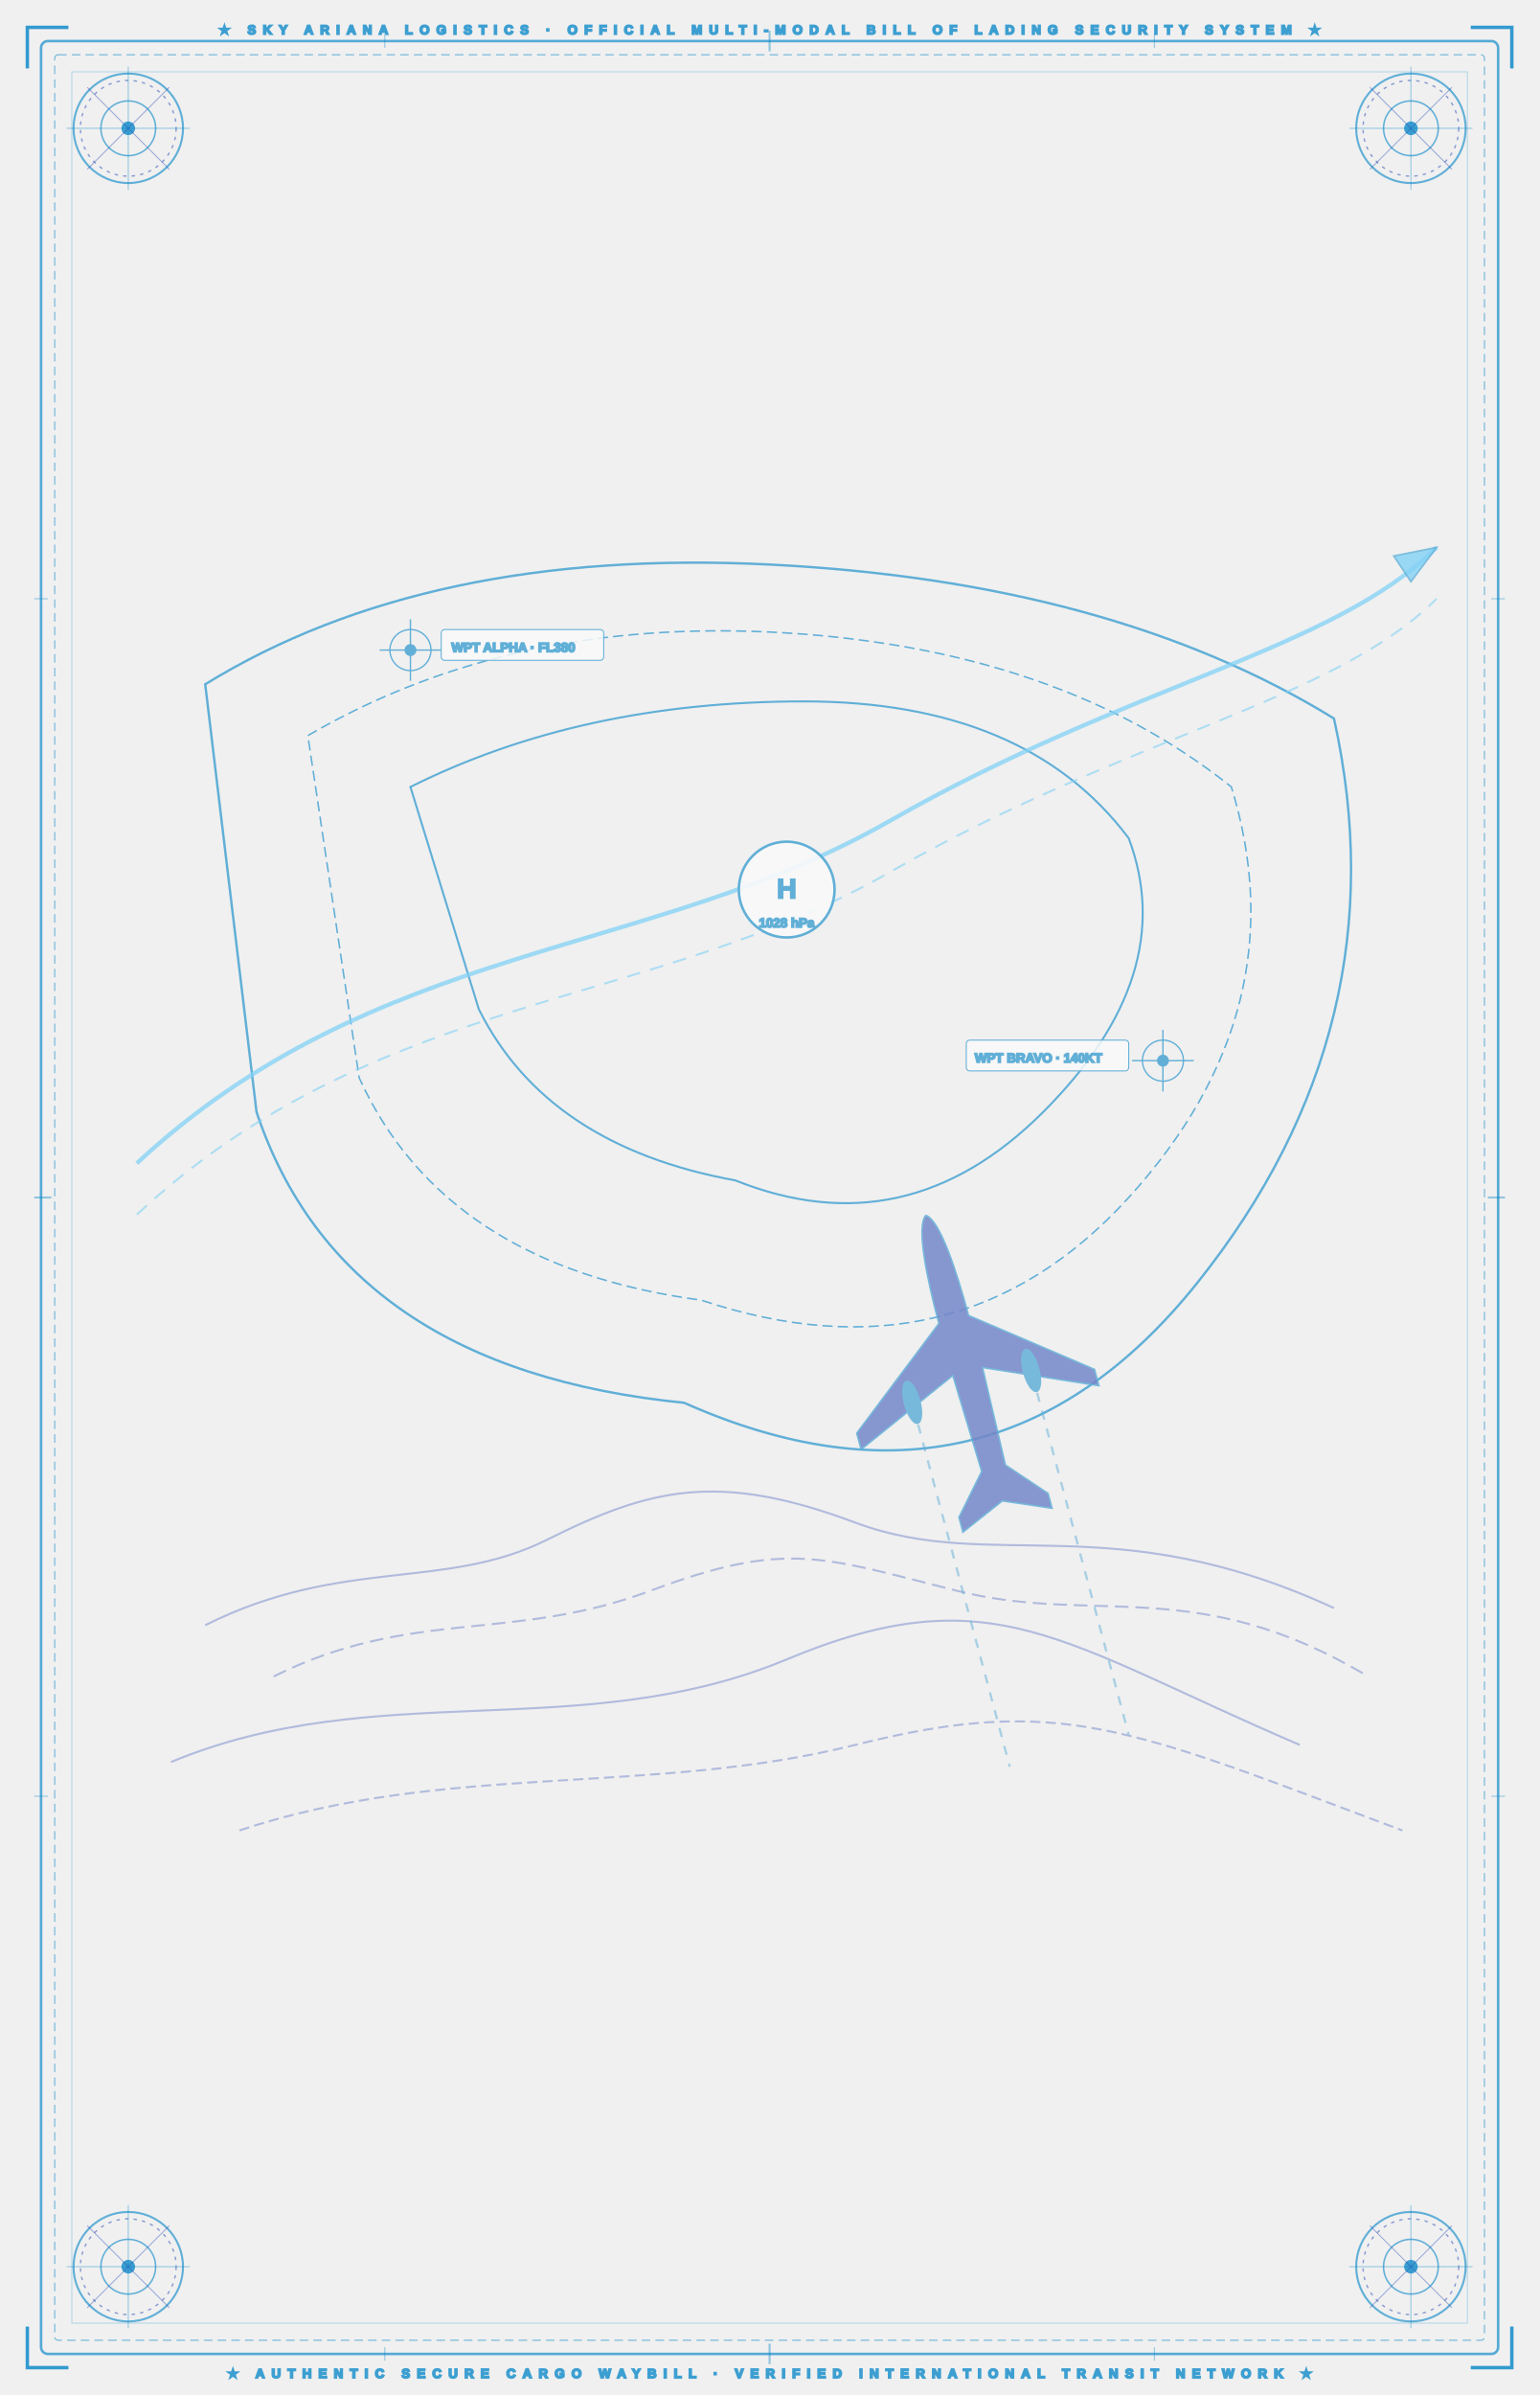
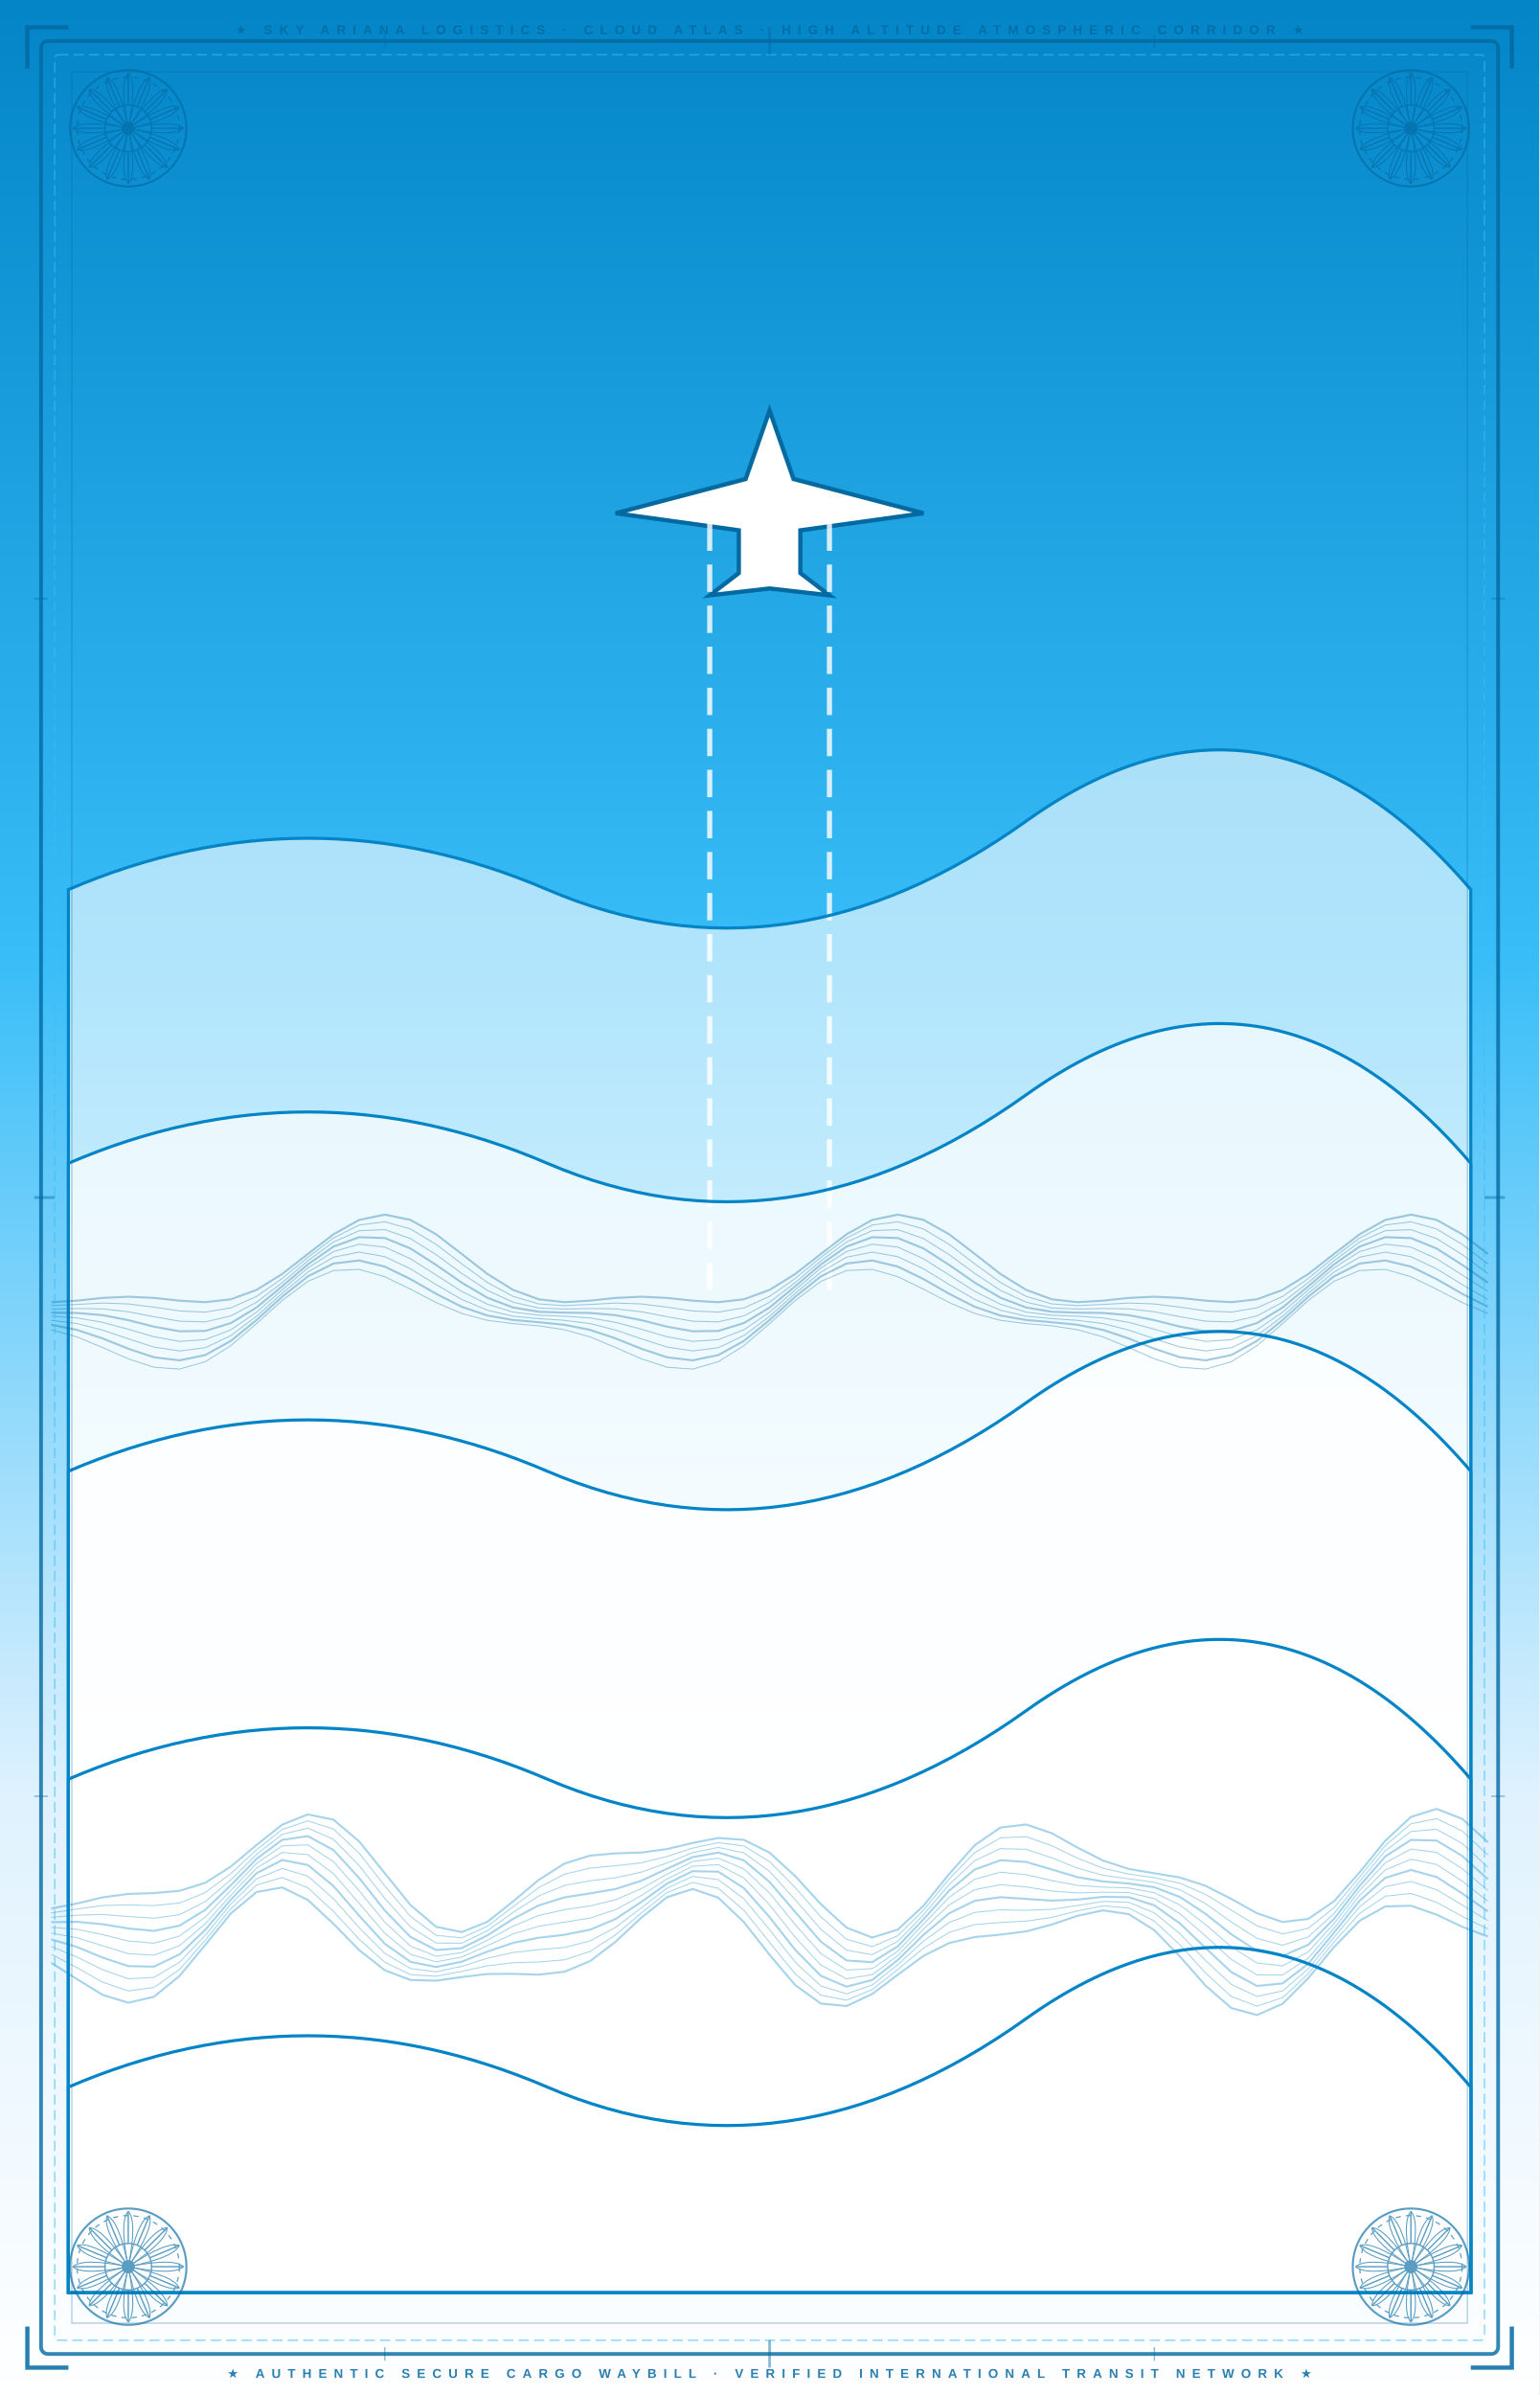
<svg xmlns="http://www.w3.org/2000/svg" viewBox="0 0 900 1400" width="100%" height="100%">
  <defs>
    <filter id="soft-glow" x="-20%" y="-20%" width="140%" height="140%">
-       <feGaussianBlur stdDeviation="1.5" result="blur" />
+       <feGaussianBlur stdDeviation="2" result="blur" />
      <feComposite in="SourceGraphic" in2="blur" operator="over" />
    </filter>
-     <linearGradient id="primary-grad" x1="0%" y1="0%" x2="100%" y2="100%">
-       <stop offset="0%" stop-color="#0284c7" stop-opacity="0.85" />
-       <stop offset="100%" stop-color="#1e40af" stop-opacity="0.5" />
-     </linearGradient>
-     <linearGradient id="fade-down" x1="0%" y1="0%" x2="0%" y2="100%">
-       <stop offset="0%" stop-color="#0284c7" stop-opacity="0.7" />
-       <stop offset="100%" stop-color="#1e40af" stop-opacity="0.1" />
+     <linearGradient id="ca-sky" x1="0%" y1="0%" x2="0%" y2="100%">
+       <stop offset="0%" stop-color="#0284c7" />
+       <stop offset="40%" stop-color="#38bdf8" />
+       <stop offset="75%" stop-color="#e0f2fe" />
+       <stop offset="100%" stop-color="#ffffff" />
    </linearGradient>
  </defs>
-   <g fill="none" stroke="#0284c7">
-     <rect x="24" y="24" width="852" height="1352" rx="4" stroke-width="1.5" opacity="0.65" />
-     <rect x="32" y="32" width="836" height="1336" rx="2" stroke-width="0.7" stroke-dasharray="5 3" opacity="0.5" />
-     <rect x="42" y="42" width="816" height="1316" stroke-width="0.5" opacity="0.3" />
-     <path d="M16,40 L16,16 L40,16" stroke-width="2" opacity="0.8" />
-     <path d="M884,40 L884,16 L860,16" stroke-width="2" opacity="0.8" />
-     <path d="M16,1360 L16,1384 L40,1384" stroke-width="2" opacity="0.8" />
-     <path d="M884,1360 L884,1384 L860,1384" stroke-width="2" opacity="0.8" />
-     <text x="450" y="20" font-family="Arial, sans-serif" font-size="7.5" font-weight="bold" letter-spacing="4" text-anchor="middle" fill="#0284c7" opacity="0.75">★ SKY ARIANA LOGISTICS · OFFICIAL MULTI-MODAL BILL OF LADING SECURITY SYSTEM ★</text>
-     <text x="450" y="1390" font-family="Arial, sans-serif" font-size="7.5" font-weight="bold" letter-spacing="4" text-anchor="middle" fill="#0284c7" opacity="0.75">★ AUTHENTIC SECURE CARGO WAYBILL · VERIFIED INTERNATIONAL TRANSIT NETWORK ★</text>
-     <g opacity="0.4" stroke-width="0.6">
+   <rect width="900" height="1400" fill="url(#ca-sky)" />
+   <g transform="translate(450, 280)">
+     <polygon points="0,-40 14,0 90,20 18,30 18,55 35,68 0,64 -35,68 -18,55 -18,30 -90,20 -14,0" fill="#ffffff" stroke="#0369a1" stroke-width="2.5" />
+     <line x1="-35" y1="26" x2="-35" y2="480" stroke="#ffffff" stroke-width="3" stroke-dasharray="16 8" opacity="0.8" />
+     <line x1="35" y1="26" x2="35" y2="480" stroke="#ffffff" stroke-width="3" stroke-dasharray="16 8" opacity="0.8" />
+   </g>
+   <g fill="#ffffff" fill-opacity="0.6" stroke="#0284c7" stroke-width="1.8">
+     <path d="M 40,520 Q 180,460 320,520 T 600,480 T 860,520 L 860,1340 L 40,1340 Z" />
+   </g>
+   <g fill="#ffffff" fill-opacity="0.68" stroke="#0284c7" stroke-width="1.8">
+     <path d="M 40,680 Q 180,620 320,680 T 600,640 T 860,680 L 860,1340 L 40,1340 Z" />
+   </g>
+   <g fill="#ffffff" fill-opacity="0.76" stroke="#0284c7" stroke-width="1.8">
+     <path d="M 40,860 Q 180,800 320,860 T 600,820 T 860,860 L 860,1340 L 40,1340 Z" />
+   </g>
+   <g fill="#ffffff" fill-opacity="0.84" stroke="#0284c7" stroke-width="1.8">
+     <path d="M 40,1040 Q 180,980 320,1040 T 600,1000 T 860,1040 L 860,1340 L 40,1340 Z" />
+   </g>
+   <g fill="#ffffff" fill-opacity="0.92" stroke="#0284c7" stroke-width="1.8">
+     <path d="M 40,1220 Q 180,1160 320,1220 T 600,1180 T 860,1220 L 860,1340 L 40,1340 Z" />
+   </g>
+   <g fill="none" stroke="#0369a1" opacity="0.35">
+     <path d="M 30,761.2 L 45,760.3 L 60,758.7 L 75,758 L 90,758.7 L 105,760.3 L 120,761.2 L 135,759.5 L 150,754 L 165,744.7 L 180,733 L 195,721.5 L 210,713.1 L 225,710 L 240,713.1 L 255,721.5 L 270,733 L 285,744.7 L 300,754 L 315,759.5 L 330,761.2 L 345,760.3 L 360,758.7 L 375,758 L 390,758.7 L 405,760.3 L 420,761.2 L 435,759.5 L 450,754 L 465,744.7 L 480,733 L 495,721.5 L 510,713.1 L 525,710 L 540,713.1 L 555,721.5 L 570,733 L 585,744.7 L 600,754 L 615,759.5 L 630,761.2 L 645,760.3 L 660,758.7 L 675,758 L 690,758.7 L 705,760.3 L 720,761.2 L 735,759.5 L 750,754 L 765,744.7 L 780,733 L 795,721.5 L 810,713.1 L 825,710 L 840,713.1 L 855,721.5 L 870,733" stroke-width="1.2" />
+     <path d="M 30,763.2 L 45,762.5 L 60,761.7 L 75,762.2 L 90,764.1 L 105,766.3 L 120,767 L 135,764.5 L 150,757.8 L 165,747.3 L 180,735 L 195,723.7 L 210,716.1 L 225,714.2 L 240,718.4 L 255,727.4 L 270,738.8 L 285,749.7 L 300,757.8 L 315,762.2 L 330,763.2 L 345,762.5 L 360,761.7 L 375,762.2 L 390,764.1 L 405,766.3 L 420,767 L 435,764.5 L 450,757.8 L 465,747.3 L 480,735 L 495,723.7 L 510,716.1 L 525,714.2 L 540,718.4 L 555,727.4 L 570,738.8 L 585,749.7 L 600,757.8 L 615,762.2 L 630,763.2 L 645,762.5 L 660,761.7 L 675,762.2 L 690,764.1 L 705,766.3 L 720,767 L 735,764.5 L 750,757.8 L 765,747.3 L 780,735 L 795,723.7 L 810,716.1 L 825,714.2 L 840,718.4 L 855,727.4 L 870,738.8" stroke-width="0.6" />
+     <path d="M 30,765.2 L 45,764.9 L 60,765.1 L 75,766.8 L 90,769.7 L 105,772.3 L 120,772.7 L 135,769.2 L 150,761.2 L 165,749.7 L 180,737 L 195,726 L 210,719.4 L 225,718.8 L 240,724 L 255,733.4 L 270,744.4 L 285,754.3 L 300,761.2 L 315,764.6 L 330,765.2 L 345,764.9 L 360,765.1 L 375,766.8 L 390,769.7 L 405,772.3 L 420,772.7 L 435,769.2 L 450,761.2 L 465,749.7 L 480,737 L 495,726 L 510,719.4 L 525,718.8 L 540,724 L 555,733.4 L 570,744.4 L 585,754.3 L 600,761.2 L 615,764.6 L 630,765.2 L 645,764.9 L 660,765.1 L 675,766.8 L 690,769.7 L 705,772.3 L 720,772.7 L 735,769.2 L 750,761.2 L 765,749.7 L 780,737 L 795,726 L 810,719.4 L 825,718.8 L 840,724 L 855,733.4 L 870,744.4" stroke-width="0.6" />
+     <path d="M 30,767.3 L 45,767.5 L 60,768.8 L 75,771.7 L 90,775.5 L 105,778.2 L 120,778 L 135,773.4 L 150,764.3 L 165,751.9 L 180,739.1 L 195,728.7 L 210,723.2 L 225,723.7 L 240,729.8 L 255,739.4 L 270,749.8 L 285,758.6 L 300,764.3 L 315,766.8 L 330,767.3 L 345,767.5 L 360,768.8 L 375,771.7 L 390,775.5 L 405,778.2 L 420,778 L 435,773.4 L 450,764.3 L 465,751.9 L 480,739.1 L 495,728.7 L 510,723.2 L 525,723.7 L 540,729.8 L 555,739.4 L 570,749.8 L 585,758.6 L 600,764.3 L 615,766.8 L 630,767.3 L 645,767.5 L 660,768.8 L 675,771.7 L 690,775.5 L 705,778.2 L 720,778 L 735,773.4 L 750,764.3 L 765,751.9 L 780,739.1 L 795,728.7 L 810,723.2 L 825,723.7 L 840,729.8 L 855,739.4 L 870,749.8" stroke-width="1.2" />
+     <path d="M 30,769.4 L 45,770.4 L 60,773 L 75,777 L 90,781.4 L 105,784.1 L 120,783.1 L 135,777.3 L 150,767 L 165,754 L 180,741.2 L 195,731.6 L 210,727.3 L 225,729 L 240,735.8 L 255,745.3 L 270,754.9 L 285,762.4 L 300,767 L 315,768.8 L 330,769.4 L 345,770.4 L 360,773 L 375,777 L 390,781.4 L 405,784.1 L 420,783.1 L 435,777.3 L 450,767 L 465,754 L 480,741.2 L 495,731.6 L 510,727.3 L 525,729 L 540,735.8 L 555,745.3 L 570,754.9 L 585,762.4 L 600,767 L 615,768.8 L 630,769.4 L 645,770.4 L 660,773 L 675,777 L 690,781.4 L 705,784.1 L 720,783.1 L 735,777.3 L 750,767 L 765,754 L 780,741.2 L 795,731.6 L 810,727.3 L 825,729 L 840,735.8 L 855,745.3 L 870,754.9" stroke-width="0.6" />
+     <path d="M 30,771.8 L 45,773.7 L 60,777.5 L 75,782.6 L 90,787.4 L 105,789.7 L 120,787.8 L 135,780.7 L 150,769.4 L 165,756 L 180,743.6 L 195,734.9 L 210,731.9 L 225,734.6 L 240,741.7 L 255,750.9 L 270,759.6 L 285,765.9 L 300,769.4 L 315,770.8 L 330,771.8 L 345,773.7 L 360,777.5 L 375,782.6 L 390,787.4 L 405,789.7 L 420,787.8 L 435,780.7 L 450,769.4 L 465,756 L 480,743.6 L 495,734.9 L 510,731.9 L 525,734.6 L 540,741.7 L 555,750.9 L 570,759.6 L 585,765.9 L 600,769.4 L 615,770.8 L 630,771.8 L 645,773.7 L 660,777.5 L 675,782.6 L 690,787.4 L 705,789.7 L 720,787.8 L 735,780.7 L 750,769.4 L 765,756 L 780,743.6 L 795,734.9 L 810,731.9 L 825,734.6 L 840,741.7 L 855,750.9 L 870,759.6" stroke-width="0.6" />
+     <path d="M 30,774.4 L 45,777.4 L 60,782.4 L 75,788.4 L 90,793.4 L 105,795.2 L 120,792.1 L 135,783.8 L 150,771.6 L 165,758 L 180,746.1 L 195,738.6 L 210,736.8 L 225,740.4 L 240,747.7 L 255,756.3 L 270,763.9 L 285,769 L 300,771.6 L 315,772.9 L 330,774.4 L 345,777.4 L 360,782.4 L 375,788.4 L 390,793.4 L 405,795.2 L 420,792.1 L 435,783.8 L 450,771.6 L 465,758 L 480,746.1 L 495,738.6 L 510,736.8 L 525,740.4 L 540,747.7 L 555,756.3 L 570,763.9 L 585,769 L 600,771.6 L 615,772.9 L 630,774.4 L 645,777.4 L 660,782.4 L 675,788.4 L 690,793.4 L 705,795.2 L 720,792.1 L 735,783.8 L 750,771.6 L 765,758 L 780,746.1 L 795,738.6 L 810,736.8 L 825,740.4 L 840,747.7 L 855,756.3 L 870,763.9" stroke-width="1.2" />
+     <path d="M 30,777.3 L 45,781.5 L 60,787.7 L 75,794.3 L 90,799.2 L 105,800.3 L 120,796 L 135,786.6 L 150,773.7 L 165,760.2 L 180,749 L 195,742.7 L 210,742 L 225,746.3 L 240,753.6 L 255,761.4 L 270,767.8 L 285,771.8 L 300,773.7 L 315,775 L 330,777.3 L 345,781.5 L 360,787.7 L 375,794.3 L 390,799.2 L 405,800.3 L 420,796 L 435,786.6 L 450,773.7 L 465,760.2 L 480,749 L 495,742.7 L 510,742 L 525,746.3 L 540,753.6 L 555,761.4 L 570,767.8 L 585,771.8 L 600,773.7 L 615,775 L 630,777.3 L 645,781.5 L 660,787.7 L 675,794.3 L 690,799.2 L 705,800.3 L 720,796 L 735,786.6 L 750,773.7 L 765,760.2 L 780,749 L 795,742.7 L 810,742 L 825,746.3 L 840,753.6 L 855,761.4 L 870,767.8" stroke-width="0.6" />
+   </g>
+   <g fill="none" stroke="#0284c7" opacity="0.35">
+     <path d="M 30,1115.6 L 45,1112.7 L 60,1109.1 L 75,1107.1 L 90,1106.6 L 105,1105.3 L 120,1100.6 L 135,1091.1 L 150,1078.5 L 165,1066.6 L 180,1060.6 L 195,1063.7 L 210,1076.4 L 225,1095 L 240,1113.6 L 255,1126.3 L 270,1129.4 L 285,1123.4 L 300,1111.5 L 315,1098.9 L 330,1089.4 L 345,1084.7 L 360,1083.4 L 375,1082.9 L 390,1080.9 L 405,1077.3 L 420,1074.4 L 435,1075.5 L 450,1083 L 465,1096.7 L 480,1113.1 L 495,1126.8 L 510,1132.6 L 525,1127.9 L 540,1114 L 555,1095.5 L 570,1078.6 L 585,1068.3 L 600,1066.5 L 615,1071.6 L 630,1080 L 645,1087.6 L 660,1092.5 L 675,1095 L 690,1097.5 L 705,1102.4 L 720,1110 L 735,1118.4 L 750,1123.5 L 765,1121.7 L 780,1111.4 L 795,1094.5 L 810,1076 L 825,1062.1 L 840,1057.4 L 855,1063.2 L 870,1076.9" stroke-width="1.2" />
+     <path d="M 30,1118.2 L 45,1115.9 L 60,1113.9 L 75,1113.5 L 90,1113.9 L 105,1112.4 L 120,1106.3 L 135,1095.2 L 150,1081.3 L 165,1069.4 L 180,1064.4 L 195,1069.2 L 210,1083.3 L 225,1102.4 L 240,1120.2 L 255,1131.3 L 270,1132.8 L 285,1126 L 300,1114.6 L 315,1103.4 L 330,1095.6 L 345,1092 L 360,1090.6 L 375,1088.9 L 390,1085.2 L 405,1080.3 L 420,1077.1 L 435,1079.1 L 450,1088.2 L 465,1103.4 L 480,1120.5 L 495,1133.6 L 510,1137.9 L 525,1131.5 L 540,1116.6 L 555,1098.4 L 570,1082.9 L 585,1074.3 L 600,1073.7 L 615,1078.9 L 630,1086.2 L 645,1092.1 L 660,1095.5 L 675,1097.6 L 690,1100.9 L 705,1107.4 L 720,1116.6 L 735,1125.7 L 750,1130.5 L 765,1127.2 L 780,1115.2 L 795,1097.2 L 810,1078.8 L 825,1066.1 L 840,1063.1 L 855,1070.3 L 870,1084.3" stroke-width="0.6" />
+     <path d="M 30,1120.8 L 45,1119.5 L 60,1119.1 L 75,1120.3 L 90,1121.3 L 105,1119.2 L 120,1111.6 L 135,1098.8 L 150,1084 L 165,1072.3 L 180,1068.6 L 195,1075.2 L 210,1090.5 L 225,1109.7 L 240,1126.4 L 255,1135.8 L 270,1135.9 L 285,1128.6 L 300,1117.9 L 315,1108.3 L 330,1102.2 L 345,1099.4 L 360,1097.6 L 375,1094.4 L 390,1089 L 405,1083 L 420,1079.9 L 435,1083.1 L 450,1093.9 L 465,1110.5 L 480,1127.8 L 495,1140 L 510,1142.6 L 525,1134.8 L 540,1119.3 L 555,1101.6 L 570,1087.6 L 585,1080.6 L 600,1081 L 615,1086 L 630,1092 L 645,1096.2 L 660,1098.3 L 675,1100.3 L 690,1104.7 L 705,1112.8 L 720,1123.5 L 735,1133.1 L 750,1137.1 L 765,1132.2 L 780,1118.6 L 795,1099.8 L 810,1081.9 L 825,1070.6 L 840,1069.3 L 855,1077.6 L 870,1091.5" stroke-width="0.6" />
+     <path d="M 30,1123.6 L 45,1123.4 L 60,1124.8 L 75,1127.3 L 90,1128.7 L 105,1125.6 L 120,1116.4 L 135,1102 L 150,1086.6 L 165,1075.5 L 180,1073.3 L 195,1081.5 L 210,1097.8 L 225,1116.8 L 240,1132.2 L 255,1139.9 L 270,1138.8 L 285,1131.3 L 300,1121.7 L 315,1113.8 L 330,1109.1 L 345,1106.8 L 360,1104.2 L 375,1099.4 L 390,1092.4 L 405,1085.6 L 420,1082.9 L 435,1087.5 L 450,1100.1 L 465,1117.7 L 480,1135 L 495,1146 L 510,1147 L 525,1137.7 L 540,1121.9 L 555,1105.2 L 570,1092.8 L 585,1087.4 L 600,1088.4 L 615,1092.8 L 630,1097.3 L 645,1099.8 L 660,1101 L 675,1103.2 L 690,1108.9 L 705,1118.8 L 720,1130.7 L 735,1140.4 L 750,1143.3 L 765,1136.8 L 780,1121.7 L 795,1102.4 L 810,1085.2 L 825,1075.5 L 840,1075.9 L 855,1084.9 L 870,1098.5" stroke-width="1.2" />
+     <path d="M 30,1126.6 L 45,1127.8 L 60,1130.9 L 75,1134.6 L 90,1135.9 L 105,1131.7 L 120,1120.7 L 135,1105 L 150,1089.2 L 165,1079 L 180,1078.4 L 195,1088.3 L 210,1105.2 L 225,1123.6 L 240,1137.6 L 255,1143.5 L 270,1141.4 L 285,1134.2 L 300,1125.9 L 315,1119.7 L 330,1116.3 L 345,1114.1 L 360,1110.5 L 375,1104 L 390,1095.5 L 405,1088.2 L 420,1086.2 L 435,1092.5 L 450,1106.6 L 465,1125.1 L 480,1142 L 495,1151.6 L 510,1150.8 L 525,1140.5 L 540,1124.7 L 555,1109.1 L 570,1098.5 L 585,1094.4 L 600,1095.8 L 615,1099.3 L 630,1102.1 L 645,1103.1 L 660,1103.6 L 675,1106.4 L 690,1113.6 L 705,1125.1 L 720,1138 L 735,1147.5 L 750,1149.2 L 765,1140.9 L 780,1124.5 L 795,1105.1 L 810,1088.9 L 825,1080.9 L 840,1082.8 L 855,1092.3 L 870,1105.1" stroke-width="0.6" />
+     <path d="M 30,1130 L 45,1132.7 L 60,1137.4 L 75,1142 L 90,1142.9 L 105,1137.3 L 120,1124.6 L 135,1107.8 L 150,1092 L 165,1082.9 L 180,1084.1 L 195,1095.3 L 210,1112.6 L 225,1130.1 L 240,1142.4 L 255,1146.8 L 270,1144 L 285,1137.3 L 300,1130.5 L 315,1126 L 330,1123.6 L 345,1121.2 L 360,1116.3 L 375,1108.1 L 390,1098.4 L 405,1090.9 L 420,1090 L 435,1097.8 L 450,1113.5 L 465,1132.5 L 480,1148.7 L 495,1156.7 L 510,1154.3 L 525,1143.1 L 540,1127.7 L 555,1113.5 L 570,1104.6 L 585,1101.7 L 600,1103 L 615,1105.4 L 630,1106.5 L 645,1106.1 L 660,1106.3 L 675,1109.9 L 690,1118.7 L 705,1131.8 L 720,1145.4 L 735,1154.4 L 750,1154.5 L 765,1144.6 L 780,1127.2 L 795,1108 L 810,1093.1 L 825,1086.8 L 840,1089.9 L 855,1099.6 L 870,1111.4" stroke-width="0.6" />
+     <path d="M 30,1133.7 L 45,1138.1 L 60,1144.3 L 75,1149.3 L 90,1149.6 L 105,1142.4 L 120,1128.1 L 135,1110.4 L 150,1095 L 165,1087.3 L 180,1090.2 L 195,1102.5 L 210,1119.8 L 225,1136.2 L 240,1146.8 L 255,1149.8 L 270,1146.7 L 285,1140.8 L 300,1135.7 L 315,1132.7 L 330,1131 L 345,1128 L 360,1121.7 L 375,1111.8 L 390,1101.1 L 405,1093.8 L 420,1094.1 L 435,1103.7 L 450,1120.7 L 465,1139.8 L 480,1155 L 495,1161.3 L 510,1157.4 L 525,1145.7 L 540,1131 L 555,1118.4 L 570,1111.1 L 585,1109 L 600,1110 L 615,1111 L 630,1110.4 L 645,1108.8 L 660,1109 L 675,1113.8 L 690,1124.4 L 705,1138.8 L 720,1152.8 L 735,1160.9 L 750,1159.4 L 765,1147.9 L 780,1129.8 L 795,1111.1 L 810,1097.7 L 825,1093.1 L 840,1097.2 L 855,1106.8 L 870,1117.3" stroke-width="1.2" />
+     <path d="M 30,1137.8 L 45,1144 L 60,1151.4 L 75,1156.7 L 90,1155.9 L 105,1147 L 120,1131.3 L 135,1113 L 150,1098.3 L 165,1092.2 L 180,1096.7 L 195,1109.9 L 210,1126.8 L 225,1141.8 L 240,1150.7 L 255,1152.6 L 270,1149.4 L 285,1144.7 L 300,1141.3 L 315,1139.7 L 330,1138.4 L 345,1134.6 L 360,1126.6 L 375,1115.2 L 390,1103.7 L 405,1096.9 L 420,1098.7 L 435,1110 L 450,1128 L 465,1147 L 480,1160.9 L 495,1165.5 L 510,1160.3 L 525,1148.4 L 540,1134.7 L 555,1123.8 L 570,1117.9 L 585,1116.4 L 600,1116.7 L 615,1116.1 L 630,1113.9 L 645,1111.5 L 660,1112 L 675,1118.2 L 690,1130.4 L 705,1146.1 L 720,1160 L 735,1167 L 750,1163.8 L 765,1150.9 L 780,1132.5 L 795,1114.6 L 810,1102.8 L 825,1099.8 L 840,1104.6 L 855,1113.6 L 870,1122.7" stroke-width="0.6" />
+     <path d="M 30,1142.4 L 45,1150.2 L 60,1158.7 L 75,1163.8 L 90,1161.8 L 105,1151.2 L 120,1134.2 L 135,1115.7 L 150,1101.9 L 165,1097.5 L 180,1103.5 L 195,1117.3 L 210,1133.6 L 225,1147 L 240,1154.3 L 255,1155.2 L 270,1152.4 L 285,1149.1 L 300,1147.3 L 315,1146.9 L 330,1145.6 L 345,1140.7 L 360,1131 L 375,1118.2 L 390,1106.3 L 405,1100.4 L 420,1103.8 L 435,1116.7 L 450,1135.4 L 465,1153.9 L 480,1166.3 L 495,1169.2 L 510,1163 L 525,1151.2 L 540,1138.8 L 555,1129.6 L 570,1125 L 585,1123.8 L 600,1123 L 615,1120.8 L 630,1117 L 645,1114.1 L 660,1115.3 L 675,1123 L 690,1136.9 L 705,1153.4 L 720,1167.1 L 735,1172.7 L 750,1167.7 L 765,1153.7 L 780,1135.2 L 795,1118.5 L 810,1108.4 L 825,1106.8 L 840,1112 L 855,1120.2 L 870,1127.6" stroke-width="0.6" />
+     <path d="M 30,1147.4 L 45,1156.9 L 60,1166.1 L 75,1170.7 L 90,1167.2 L 105,1155 L 120,1136.9 L 135,1118.5 L 150,1106 L 165,1103.3 L 180,1110.6 L 195,1124.6 L 210,1139.9 L 225,1151.7 L 240,1157.4 L 255,1157.8 L 270,1155.7 L 285,1153.9 L 300,1153.8 L 315,1154.3 L 330,1152.6 L 345,1146.4 L 360,1135 L 375,1121 L 390,1109 L 405,1104.2 L 420,1109.3 L 435,1123.6 L 450,1142.7 L 465,1160.4 L 480,1171.2 L 495,1172.6 L 510,1165.6 L 525,1154.3 L 540,1143.3 L 555,1135.8 L 570,1132.3 L 585,1130.9 L 600,1129 L 615,1125 L 630,1119.9 L 645,1116.7 L 660,1118.9 L 675,1128.3 L 690,1143.7 L 705,1160.8 L 720,1173.8 L 735,1177.9 L 750,1171.3 L 765,1156.3 L 780,1138.2 L 795,1122.8 L 810,1114.4 L 825,1114 L 840,1119.2 L 855,1126.3 L 870,1132" stroke-width="1.2" />
+   </g>
+   <g fill="none" stroke="#0369a1">
+     <rect x="24" y="24" width="852" height="1352" rx="4" stroke-width="2.2" opacity="0.8" />
+     <rect x="32" y="32" width="836" height="1336" rx="2" stroke-width="0.8" stroke-dasharray="6 3" stroke="#38bdf8" opacity="0.6" />
+     <rect x="42" y="42" width="816" height="1316" stroke-width="0.6" opacity="0.4" />
+     <path d="M16,40 L16,16 L40,16" stroke-width="2.5" opacity="0.85" />
+     <path d="M884,40 L884,16 L860,16" stroke-width="2.5" opacity="0.85" />
+     <path d="M16,1360 L16,1384 L40,1384" stroke-width="2.5" opacity="0.85" />
+     <path d="M884,1360 L884,1384 L860,1384" stroke-width="2.5" opacity="0.85" />
+     <text x="450" y="20" font-family="Arial, sans-serif" font-size="7.5" font-weight="bold" letter-spacing="4" text-anchor="middle" fill="#0369a1" stroke="none" opacity="0.85">★ SKY ARIANA LOGISTICS · CLOUD ATLAS · HIGH ALTITUDE ATMOSPHERIC CORRIDOR ★</text>
+     <text x="450" y="1390" font-family="Arial, sans-serif" font-size="7.5" font-weight="bold" letter-spacing="4" text-anchor="middle" fill="#0369a1" stroke="none" opacity="0.85">★ AUTHENTIC SECURE CARGO WAYBILL · VERIFIED INTERNATIONAL TRANSIT NETWORK ★</text>
+     <g opacity="0.45" stroke-width="0.8">
      <line x1="20" y1="350" x2="28" y2="350" />
-       <line x1="20" y1="700" x2="30" y2="700" stroke-width="1.2" />
+       <line x1="20" y1="700" x2="32" y2="700" stroke-width="1.6" />
      <line x1="20" y1="1050" x2="28" y2="1050" />
      <line x1="872" y1="350" x2="880" y2="350" />
-       <line x1="870" y1="700" x2="880" y2="700" stroke-width="1.2" />
+       <line x1="868" y1="700" x2="880" y2="700" stroke-width="1.6" />
      <line x1="872" y1="1050" x2="880" y2="1050" />
      <line x1="225" y1="20" x2="225" y2="28" />
-       <line x1="450" y1="18" x2="450" y2="30" stroke-width="1.2" />
+       <line x1="450" y1="16" x2="450" y2="32" stroke-width="1.6" />
      <line x1="675" y1="20" x2="675" y2="28" />
      <line x1="225" y1="1372" x2="225" y2="1380" />
-       <line x1="450" y1="1370" x2="450" y2="1382" stroke-width="1.2" />
+       <line x1="450" y1="1368" x2="450" y2="1384" stroke-width="1.6" />
      <line x1="675" y1="1372" x2="675" y2="1380" />
    </g>
  </g>
-   <g transform="translate(75,75)">
-     <circle cx="0" cy="0" r="32" fill="none" stroke="#0284c7" stroke-width="1.2" opacity="0.6" />
-     <circle cx="0" cy="0" r="28" fill="none" stroke="#1e40af" stroke-width="0.8" stroke-dasharray="2 3" opacity="0.5" />
-     <circle cx="0" cy="0" r="16" fill="none" stroke="#0284c7" stroke-width="0.9" opacity="0.6" />
-     <circle cx="0" cy="0" r="4" fill="#0284c7" opacity="0.75" />
-     <path d="M-36,0 L36,0 M0,-36 L0,36" stroke="#0284c7" stroke-width="0.6" opacity="0.4" />
-     <path d="M-24,-24 L24,24 M-24,24 L24,-24" stroke="#1e40af" stroke-width="0.6" opacity="0.4" />
-   </g>
-   <g transform="translate(825,75)">
-     <circle cx="0" cy="0" r="32" fill="none" stroke="#0284c7" stroke-width="1.2" opacity="0.6" />
-     <circle cx="0" cy="0" r="28" fill="none" stroke="#1e40af" stroke-width="0.8" stroke-dasharray="2 3" opacity="0.5" />
-     <circle cx="0" cy="0" r="16" fill="none" stroke="#0284c7" stroke-width="0.9" opacity="0.6" />
-     <circle cx="0" cy="0" r="4" fill="#0284c7" opacity="0.75" />
-     <path d="M-36,0 L36,0 M0,-36 L0,36" stroke="#0284c7" stroke-width="0.6" opacity="0.4" />
-     <path d="M-24,-24 L24,24 M-24,24 L24,-24" stroke="#1e40af" stroke-width="0.6" opacity="0.4" />
-   </g>
-   <g transform="translate(75,1325)">
-     <circle cx="0" cy="0" r="32" fill="none" stroke="#0284c7" stroke-width="1.2" opacity="0.6" />
-     <circle cx="0" cy="0" r="28" fill="none" stroke="#1e40af" stroke-width="0.8" stroke-dasharray="2 3" opacity="0.5" />
-     <circle cx="0" cy="0" r="16" fill="none" stroke="#0284c7" stroke-width="0.9" opacity="0.6" />
-     <circle cx="0" cy="0" r="4" fill="#0284c7" opacity="0.75" />
-     <path d="M-36,0 L36,0 M0,-36 L0,36" stroke="#0284c7" stroke-width="0.6" opacity="0.4" />
-     <path d="M-24,-24 L24,24 M-24,24 L24,-24" stroke="#1e40af" stroke-width="0.6" opacity="0.4" />
-   </g>
-   <g transform="translate(825,1325)">
-     <circle cx="0" cy="0" r="32" fill="none" stroke="#0284c7" stroke-width="1.2" opacity="0.6" />
-     <circle cx="0" cy="0" r="28" fill="none" stroke="#1e40af" stroke-width="0.8" stroke-dasharray="2 3" opacity="0.5" />
-     <circle cx="0" cy="0" r="16" fill="none" stroke="#0284c7" stroke-width="0.9" opacity="0.6" />
-     <circle cx="0" cy="0" r="4" fill="#0284c7" opacity="0.75" />
-     <path d="M-36,0 L36,0 M0,-36 L0,36" stroke="#0284c7" stroke-width="0.6" opacity="0.4" />
-     <path d="M-24,-24 L24,24 M-24,24 L24,-24" stroke="#1e40af" stroke-width="0.6" opacity="0.4" />
-   </g>
-   <g fill="none" stroke="#0284c7" opacity="0.6">
-     <path d="M 120,400 Q 250,320 450,330 T 780,420 Q 820,600 700,750 T 400,820 Q 200,800 150,650 Z" stroke-width="1.4" />
-     <path d="M 180,430 Q 300,360 460,370 T 720,460 Q 760,590 660,700 T 410,760 Q 260,740 210,630 Z" stroke-width="0.9" stroke-dasharray="6 3" />
-     <path d="M 240,460 Q 340,410 470,410 T 660,490 Q 690,570 610,650 T 430,690 Q 320,670 280,590 Z" stroke-width="1.2" />
-     <path d="M 80,680 C 220,550 380,560 520,480 S 780,380 840,320" stroke="#38bdf8" stroke-width="2.5" opacity="0.75" />
-     <path d="M 80,710 C 220,580 380,590 520,510 S 780,410 840,350" stroke="#38bdf8" stroke-width="1.2" stroke-dasharray="8 6" opacity="0.6" />
-     <polygon points="840,320 815,325 825,340" fill="#38bdf8" opacity="0.8" />
-     <g transform="translate(460,520)" fill="#0284c7">
-       <circle cx="0" cy="0" r="28" fill="#ffffff" fill-opacity="0.9" stroke="#0284c7" stroke-width="1.5" />
-       <text x="0" y="5" font-family="Arial, sans-serif" font-size="16" font-weight="900" text-anchor="middle" fill="#0284c7">H</text>
-       <text x="0" y="22" font-family="Arial, sans-serif" font-size="7.5" font-weight="bold" text-anchor="middle" fill="#0284c7">1028 hPa</text>
-     </g>
-     <g transform="translate(240,380)">
-       <circle cx="0" cy="0" r="12" stroke-width="0.8" />
-       <circle cx="0" cy="0" r="3" fill="#0284c7" />
-       <line x1="-18" y1="0" x2="18" y2="0" stroke-width="0.8" />
-       <line x1="0" y1="-18" x2="0" y2="18" stroke-width="0.8" />
-       <rect x="18" y="-12" width="95" height="18" fill="#ffffff" fill-opacity="0.85" rx="2" stroke="#0284c7" stroke-width="0.6" />
-       <text x="24" y="1" font-family="Arial, sans-serif" font-size="7.5" font-weight="bold" fill="#0284c7">WPT ALPHA · FL380</text>
-     </g>
-     <g transform="translate(680,620)">
-       <circle cx="0" cy="0" r="12" stroke-width="0.8" />
-       <circle cx="0" cy="0" r="3" fill="#0284c7" />
-       <line x1="-18" y1="0" x2="18" y2="0" stroke-width="0.8" />
-       <line x1="0" y1="-18" x2="0" y2="18" stroke-width="0.8" />
-       <rect x="-115" y="-12" width="95" height="18" fill="#ffffff" fill-opacity="0.85" rx="2" stroke="#0284c7" stroke-width="0.6" />
-       <text x="-110" y="1" font-family="Arial, sans-serif" font-size="7.5" font-weight="bold" fill="#0284c7">WPT BRAVO · 140KT</text>
-     </g>
-     <g stroke="#1e40af" opacity="0.5" stroke-width="1.2">
-       <path d="M 120,950 C 200,910 260,930 320,900 S 420,860 500,890 S 650,880 780,940" />
-       <path d="M 160,980 C 240,940 300,960 380,930 S 480,910 560,930 S 700,920 800,980" stroke-dasharray="8 4" />
-       <path d="M 100,1030 C 220,980 340,1020 460,970 S 620,960 760,1020" />
-       <path d="M 140,1070 C 260,1030 380,1050 500,1020 S 660,1010 820,1070" stroke-dasharray="6 3" />
-     </g>
-     <g transform="translate(560,780) rotate(-15) scale(0.9)" fill="#1e40af" opacity="0.85">
-       <path d="M 0,-80 C 8,-75 10,-40 10,-10 L 80,45 L 80,56 L 10,25 L 8,90 L 30,115 L 30,125 L 0,112 L -30,125 L -30,115 L -8,90 L -10,25 L -80,56 L -80,45 L -10,-10 C -10,-40 -8,-75 0,-80 Z" />
-       <ellipse cx="40" cy="35" rx="5" ry="14" fill="#0284c7" />
-       <ellipse cx="-40" cy="35" rx="5" ry="14" fill="#0284c7" />
-       <line x1="40" y1="50" x2="40" y2="280" stroke="#0284c7" stroke-width="1.5" stroke-dasharray="6 6" opacity="0.6" />
-       <line x1="-40" y1="50" x2="-40" y2="280" stroke="#0284c7" stroke-width="1.5" stroke-dasharray="6 6" opacity="0.6" />
-     </g>
+   <g transform="translate(75,75)" fill="none" stroke="#0369a1" opacity="0.65">
+     <circle cx="0" cy="0" r="34" stroke-width="1.2" />
+     <circle cx="0" cy="0" r="29.92" stroke-width="0.7" stroke-dasharray="3 3" />
+     <circle cx="0" cy="0" r="13.6" stroke-width="0.8" />
+     <circle cx="0" cy="0" r="3.4" fill="#0369a1" />
+     <line x1="13.6" y1="0" x2="32.3" y2="0" stroke-width="0.8" />
+     <path d="M 0,0 Q 26.7,-5.3 32.3,0 Q 26.7,5.3 0,0" stroke-width="0.6" />
+     <line x1="12.6" y1="5.2" x2="29.8" y2="12.4" stroke-width="0.8" />
+     <path d="M 0,0 Q 26.7,5.3 29.8,12.4 Q 22.6,15.1 0,0" stroke-width="0.6" />
+     <line x1="9.6" y1="9.6" x2="22.8" y2="22.8" stroke-width="0.8" />
+     <path d="M 0,0 Q 22.6,15.1 22.8,22.8 Q 15.1,22.6 0,0" stroke-width="0.6" />
+     <line x1="5.2" y1="12.6" x2="12.4" y2="29.8" stroke-width="0.8" />
+     <path d="M 0,0 Q 15.1,22.6 12.4,29.8 Q 5.3,26.7 0,0" stroke-width="0.6" />
+     <line x1="0" y1="13.6" x2="0" y2="32.3" stroke-width="0.8" />
+     <path d="M 0,0 Q 5.3,26.7 0,32.3 Q -5.3,26.7 0,0" stroke-width="0.6" />
+     <line x1="-5.2" y1="12.6" x2="-12.4" y2="29.8" stroke-width="0.8" />
+     <path d="M 0,0 Q -5.3,26.7 -12.4,29.8 Q -15.1,22.6 0,0" stroke-width="0.6" />
+     <line x1="-9.6" y1="9.6" x2="-22.8" y2="22.8" stroke-width="0.8" />
+     <path d="M 0,0 Q -15.1,22.6 -22.8,22.8 Q -22.6,15.1 0,0" stroke-width="0.6" />
+     <line x1="-12.6" y1="5.2" x2="-29.8" y2="12.4" stroke-width="0.8" />
+     <path d="M 0,0 Q -22.6,15.1 -29.8,12.4 Q -26.7,5.3 0,0" stroke-width="0.6" />
+     <line x1="-13.6" y1="0" x2="-32.3" y2="0" stroke-width="0.8" />
+     <path d="M 0,0 Q -26.7,5.3 -32.3,0 Q -26.7,-5.3 0,0" stroke-width="0.6" />
+     <line x1="-12.6" y1="-5.2" x2="-29.8" y2="-12.4" stroke-width="0.8" />
+     <path d="M 0,0 Q -26.7,-5.3 -29.8,-12.4 Q -22.6,-15.1 0,0" stroke-width="0.6" />
+     <line x1="-9.6" y1="-9.6" x2="-22.8" y2="-22.8" stroke-width="0.8" />
+     <path d="M 0,0 Q -22.6,-15.1 -22.8,-22.8 Q -15.1,-22.6 0,0" stroke-width="0.6" />
+     <line x1="-5.2" y1="-12.6" x2="-12.4" y2="-29.8" stroke-width="0.8" />
+     <path d="M 0,0 Q -15.1,-22.6 -12.4,-29.8 Q -5.3,-26.7 0,0" stroke-width="0.6" />
+     <line x1="0" y1="-13.6" x2="0" y2="-32.3" stroke-width="0.8" />
+     <path d="M 0,0 Q -5.3,-26.7 0,-32.3 Q 5.3,-26.7 0,0" stroke-width="0.6" />
+     <line x1="5.2" y1="-12.6" x2="12.4" y2="-29.8" stroke-width="0.8" />
+     <path d="M 0,0 Q 5.3,-26.7 12.4,-29.8 Q 15.1,-22.6 0,0" stroke-width="0.6" />
+     <line x1="9.6" y1="-9.6" x2="22.8" y2="-22.8" stroke-width="0.8" />
+     <path d="M 0,0 Q 15.1,-22.6 22.8,-22.8 Q 22.6,-15.1 0,0" stroke-width="0.6" />
+     <line x1="12.6" y1="-5.2" x2="29.8" y2="-12.4" stroke-width="0.8" />
+     <path d="M 0,0 Q 22.6,-15.1 29.8,-12.4 Q 26.7,-5.3 0,0" stroke-width="0.6" />
+   </g>
+   <g transform="translate(825,75)" fill="none" stroke="#0369a1" opacity="0.65">
+     <circle cx="0" cy="0" r="34" stroke-width="1.2" />
+     <circle cx="0" cy="0" r="29.92" stroke-width="0.7" stroke-dasharray="3 3" />
+     <circle cx="0" cy="0" r="13.6" stroke-width="0.8" />
+     <circle cx="0" cy="0" r="3.4" fill="#0369a1" />
+     <line x1="13.6" y1="0" x2="32.3" y2="0" stroke-width="0.8" />
+     <path d="M 0,0 Q 26.7,-5.3 32.3,0 Q 26.7,5.3 0,0" stroke-width="0.6" />
+     <line x1="12.6" y1="5.2" x2="29.8" y2="12.4" stroke-width="0.8" />
+     <path d="M 0,0 Q 26.7,5.3 29.8,12.4 Q 22.6,15.1 0,0" stroke-width="0.6" />
+     <line x1="9.6" y1="9.6" x2="22.8" y2="22.8" stroke-width="0.8" />
+     <path d="M 0,0 Q 22.6,15.1 22.8,22.8 Q 15.1,22.6 0,0" stroke-width="0.6" />
+     <line x1="5.2" y1="12.6" x2="12.4" y2="29.8" stroke-width="0.8" />
+     <path d="M 0,0 Q 15.1,22.6 12.4,29.8 Q 5.3,26.7 0,0" stroke-width="0.6" />
+     <line x1="0" y1="13.6" x2="0" y2="32.3" stroke-width="0.8" />
+     <path d="M 0,0 Q 5.3,26.7 0,32.3 Q -5.3,26.7 0,0" stroke-width="0.6" />
+     <line x1="-5.2" y1="12.6" x2="-12.4" y2="29.8" stroke-width="0.8" />
+     <path d="M 0,0 Q -5.3,26.7 -12.4,29.8 Q -15.1,22.6 0,0" stroke-width="0.6" />
+     <line x1="-9.6" y1="9.6" x2="-22.8" y2="22.8" stroke-width="0.8" />
+     <path d="M 0,0 Q -15.1,22.6 -22.8,22.8 Q -22.6,15.1 0,0" stroke-width="0.6" />
+     <line x1="-12.6" y1="5.2" x2="-29.8" y2="12.4" stroke-width="0.8" />
+     <path d="M 0,0 Q -22.6,15.1 -29.8,12.4 Q -26.7,5.3 0,0" stroke-width="0.6" />
+     <line x1="-13.6" y1="0" x2="-32.3" y2="0" stroke-width="0.8" />
+     <path d="M 0,0 Q -26.7,5.3 -32.3,0 Q -26.7,-5.3 0,0" stroke-width="0.6" />
+     <line x1="-12.6" y1="-5.2" x2="-29.8" y2="-12.4" stroke-width="0.8" />
+     <path d="M 0,0 Q -26.7,-5.3 -29.8,-12.4 Q -22.6,-15.1 0,0" stroke-width="0.6" />
+     <line x1="-9.6" y1="-9.6" x2="-22.8" y2="-22.8" stroke-width="0.8" />
+     <path d="M 0,0 Q -22.6,-15.1 -22.8,-22.8 Q -15.1,-22.6 0,0" stroke-width="0.6" />
+     <line x1="-5.2" y1="-12.6" x2="-12.4" y2="-29.8" stroke-width="0.8" />
+     <path d="M 0,0 Q -15.1,-22.6 -12.4,-29.8 Q -5.3,-26.7 0,0" stroke-width="0.6" />
+     <line x1="0" y1="-13.6" x2="0" y2="-32.3" stroke-width="0.8" />
+     <path d="M 0,0 Q -5.3,-26.7 0,-32.3 Q 5.3,-26.7 0,0" stroke-width="0.6" />
+     <line x1="5.2" y1="-12.6" x2="12.4" y2="-29.8" stroke-width="0.8" />
+     <path d="M 0,0 Q 5.3,-26.7 12.4,-29.8 Q 15.1,-22.6 0,0" stroke-width="0.6" />
+     <line x1="9.6" y1="-9.6" x2="22.8" y2="-22.8" stroke-width="0.8" />
+     <path d="M 0,0 Q 15.1,-22.6 22.8,-22.8 Q 22.6,-15.1 0,0" stroke-width="0.6" />
+     <line x1="12.6" y1="-5.2" x2="29.8" y2="-12.4" stroke-width="0.8" />
+     <path d="M 0,0 Q 22.6,-15.1 29.8,-12.4 Q 26.7,-5.3 0,0" stroke-width="0.6" />
+   </g>
+   <g transform="translate(75,1325)" fill="none" stroke="#0369a1" opacity="0.65">
+     <circle cx="0" cy="0" r="34" stroke-width="1.2" />
+     <circle cx="0" cy="0" r="29.92" stroke-width="0.7" stroke-dasharray="3 3" />
+     <circle cx="0" cy="0" r="13.6" stroke-width="0.8" />
+     <circle cx="0" cy="0" r="3.4" fill="#0369a1" />
+     <line x1="13.6" y1="0" x2="32.3" y2="0" stroke-width="0.8" />
+     <path d="M 0,0 Q 26.7,-5.3 32.3,0 Q 26.7,5.3 0,0" stroke-width="0.6" />
+     <line x1="12.6" y1="5.2" x2="29.8" y2="12.4" stroke-width="0.8" />
+     <path d="M 0,0 Q 26.7,5.3 29.8,12.4 Q 22.6,15.1 0,0" stroke-width="0.6" />
+     <line x1="9.6" y1="9.6" x2="22.8" y2="22.8" stroke-width="0.8" />
+     <path d="M 0,0 Q 22.6,15.1 22.8,22.8 Q 15.1,22.6 0,0" stroke-width="0.6" />
+     <line x1="5.2" y1="12.6" x2="12.4" y2="29.8" stroke-width="0.8" />
+     <path d="M 0,0 Q 15.1,22.6 12.4,29.8 Q 5.3,26.7 0,0" stroke-width="0.6" />
+     <line x1="0" y1="13.6" x2="0" y2="32.3" stroke-width="0.8" />
+     <path d="M 0,0 Q 5.3,26.7 0,32.3 Q -5.3,26.7 0,0" stroke-width="0.6" />
+     <line x1="-5.2" y1="12.6" x2="-12.4" y2="29.8" stroke-width="0.8" />
+     <path d="M 0,0 Q -5.3,26.7 -12.4,29.8 Q -15.1,22.6 0,0" stroke-width="0.6" />
+     <line x1="-9.6" y1="9.6" x2="-22.8" y2="22.8" stroke-width="0.8" />
+     <path d="M 0,0 Q -15.1,22.6 -22.8,22.8 Q -22.6,15.1 0,0" stroke-width="0.6" />
+     <line x1="-12.6" y1="5.2" x2="-29.8" y2="12.4" stroke-width="0.8" />
+     <path d="M 0,0 Q -22.6,15.1 -29.8,12.4 Q -26.7,5.3 0,0" stroke-width="0.6" />
+     <line x1="-13.6" y1="0" x2="-32.3" y2="0" stroke-width="0.8" />
+     <path d="M 0,0 Q -26.7,5.3 -32.3,0 Q -26.7,-5.3 0,0" stroke-width="0.6" />
+     <line x1="-12.6" y1="-5.2" x2="-29.8" y2="-12.4" stroke-width="0.8" />
+     <path d="M 0,0 Q -26.7,-5.3 -29.8,-12.4 Q -22.6,-15.1 0,0" stroke-width="0.6" />
+     <line x1="-9.6" y1="-9.6" x2="-22.8" y2="-22.8" stroke-width="0.8" />
+     <path d="M 0,0 Q -22.6,-15.1 -22.8,-22.8 Q -15.1,-22.6 0,0" stroke-width="0.6" />
+     <line x1="-5.2" y1="-12.6" x2="-12.4" y2="-29.8" stroke-width="0.8" />
+     <path d="M 0,0 Q -15.1,-22.6 -12.4,-29.8 Q -5.3,-26.7 0,0" stroke-width="0.6" />
+     <line x1="0" y1="-13.6" x2="0" y2="-32.3" stroke-width="0.8" />
+     <path d="M 0,0 Q -5.3,-26.7 0,-32.3 Q 5.3,-26.7 0,0" stroke-width="0.6" />
+     <line x1="5.2" y1="-12.6" x2="12.4" y2="-29.8" stroke-width="0.8" />
+     <path d="M 0,0 Q 5.3,-26.7 12.4,-29.8 Q 15.1,-22.6 0,0" stroke-width="0.6" />
+     <line x1="9.6" y1="-9.6" x2="22.8" y2="-22.8" stroke-width="0.8" />
+     <path d="M 0,0 Q 15.1,-22.6 22.8,-22.8 Q 22.6,-15.1 0,0" stroke-width="0.6" />
+     <line x1="12.6" y1="-5.2" x2="29.8" y2="-12.4" stroke-width="0.8" />
+     <path d="M 0,0 Q 22.6,-15.1 29.8,-12.4 Q 26.7,-5.3 0,0" stroke-width="0.6" />
+   </g>
+   <g transform="translate(825,1325)" fill="none" stroke="#0369a1" opacity="0.65">
+     <circle cx="0" cy="0" r="34" stroke-width="1.2" />
+     <circle cx="0" cy="0" r="29.92" stroke-width="0.7" stroke-dasharray="3 3" />
+     <circle cx="0" cy="0" r="13.6" stroke-width="0.8" />
+     <circle cx="0" cy="0" r="3.4" fill="#0369a1" />
+     <line x1="13.6" y1="0" x2="32.3" y2="0" stroke-width="0.8" />
+     <path d="M 0,0 Q 26.7,-5.3 32.3,0 Q 26.7,5.3 0,0" stroke-width="0.6" />
+     <line x1="12.6" y1="5.2" x2="29.8" y2="12.4" stroke-width="0.8" />
+     <path d="M 0,0 Q 26.7,5.3 29.8,12.4 Q 22.6,15.1 0,0" stroke-width="0.6" />
+     <line x1="9.6" y1="9.6" x2="22.8" y2="22.8" stroke-width="0.8" />
+     <path d="M 0,0 Q 22.6,15.1 22.8,22.8 Q 15.1,22.6 0,0" stroke-width="0.6" />
+     <line x1="5.2" y1="12.6" x2="12.4" y2="29.8" stroke-width="0.8" />
+     <path d="M 0,0 Q 15.1,22.6 12.4,29.8 Q 5.3,26.7 0,0" stroke-width="0.6" />
+     <line x1="0" y1="13.6" x2="0" y2="32.3" stroke-width="0.8" />
+     <path d="M 0,0 Q 5.3,26.7 0,32.3 Q -5.3,26.7 0,0" stroke-width="0.6" />
+     <line x1="-5.2" y1="12.6" x2="-12.4" y2="29.8" stroke-width="0.8" />
+     <path d="M 0,0 Q -5.3,26.7 -12.4,29.8 Q -15.1,22.6 0,0" stroke-width="0.6" />
+     <line x1="-9.6" y1="9.6" x2="-22.8" y2="22.8" stroke-width="0.8" />
+     <path d="M 0,0 Q -15.1,22.6 -22.8,22.8 Q -22.6,15.1 0,0" stroke-width="0.6" />
+     <line x1="-12.6" y1="5.2" x2="-29.8" y2="12.4" stroke-width="0.8" />
+     <path d="M 0,0 Q -22.6,15.1 -29.8,12.4 Q -26.7,5.3 0,0" stroke-width="0.6" />
+     <line x1="-13.6" y1="0" x2="-32.3" y2="0" stroke-width="0.8" />
+     <path d="M 0,0 Q -26.7,5.3 -32.3,0 Q -26.7,-5.3 0,0" stroke-width="0.6" />
+     <line x1="-12.6" y1="-5.2" x2="-29.8" y2="-12.4" stroke-width="0.8" />
+     <path d="M 0,0 Q -26.7,-5.3 -29.8,-12.4 Q -22.6,-15.1 0,0" stroke-width="0.6" />
+     <line x1="-9.6" y1="-9.6" x2="-22.8" y2="-22.8" stroke-width="0.8" />
+     <path d="M 0,0 Q -22.6,-15.1 -22.8,-22.8 Q -15.1,-22.6 0,0" stroke-width="0.6" />
+     <line x1="-5.2" y1="-12.6" x2="-12.4" y2="-29.8" stroke-width="0.8" />
+     <path d="M 0,0 Q -15.1,-22.6 -12.4,-29.8 Q -5.3,-26.7 0,0" stroke-width="0.6" />
+     <line x1="0" y1="-13.6" x2="0" y2="-32.3" stroke-width="0.8" />
+     <path d="M 0,0 Q -5.3,-26.7 0,-32.3 Q 5.3,-26.7 0,0" stroke-width="0.6" />
+     <line x1="5.2" y1="-12.6" x2="12.4" y2="-29.8" stroke-width="0.8" />
+     <path d="M 0,0 Q 5.3,-26.7 12.4,-29.8 Q 15.1,-22.6 0,0" stroke-width="0.6" />
+     <line x1="9.6" y1="-9.6" x2="22.8" y2="-22.8" stroke-width="0.8" />
+     <path d="M 0,0 Q 15.1,-22.6 22.8,-22.8 Q 22.6,-15.1 0,0" stroke-width="0.6" />
+     <line x1="12.6" y1="-5.2" x2="29.8" y2="-12.4" stroke-width="0.8" />
+     <path d="M 0,0 Q 22.6,-15.1 29.8,-12.4 Q 26.7,-5.3 0,0" stroke-width="0.6" />
  </g>
</svg>
